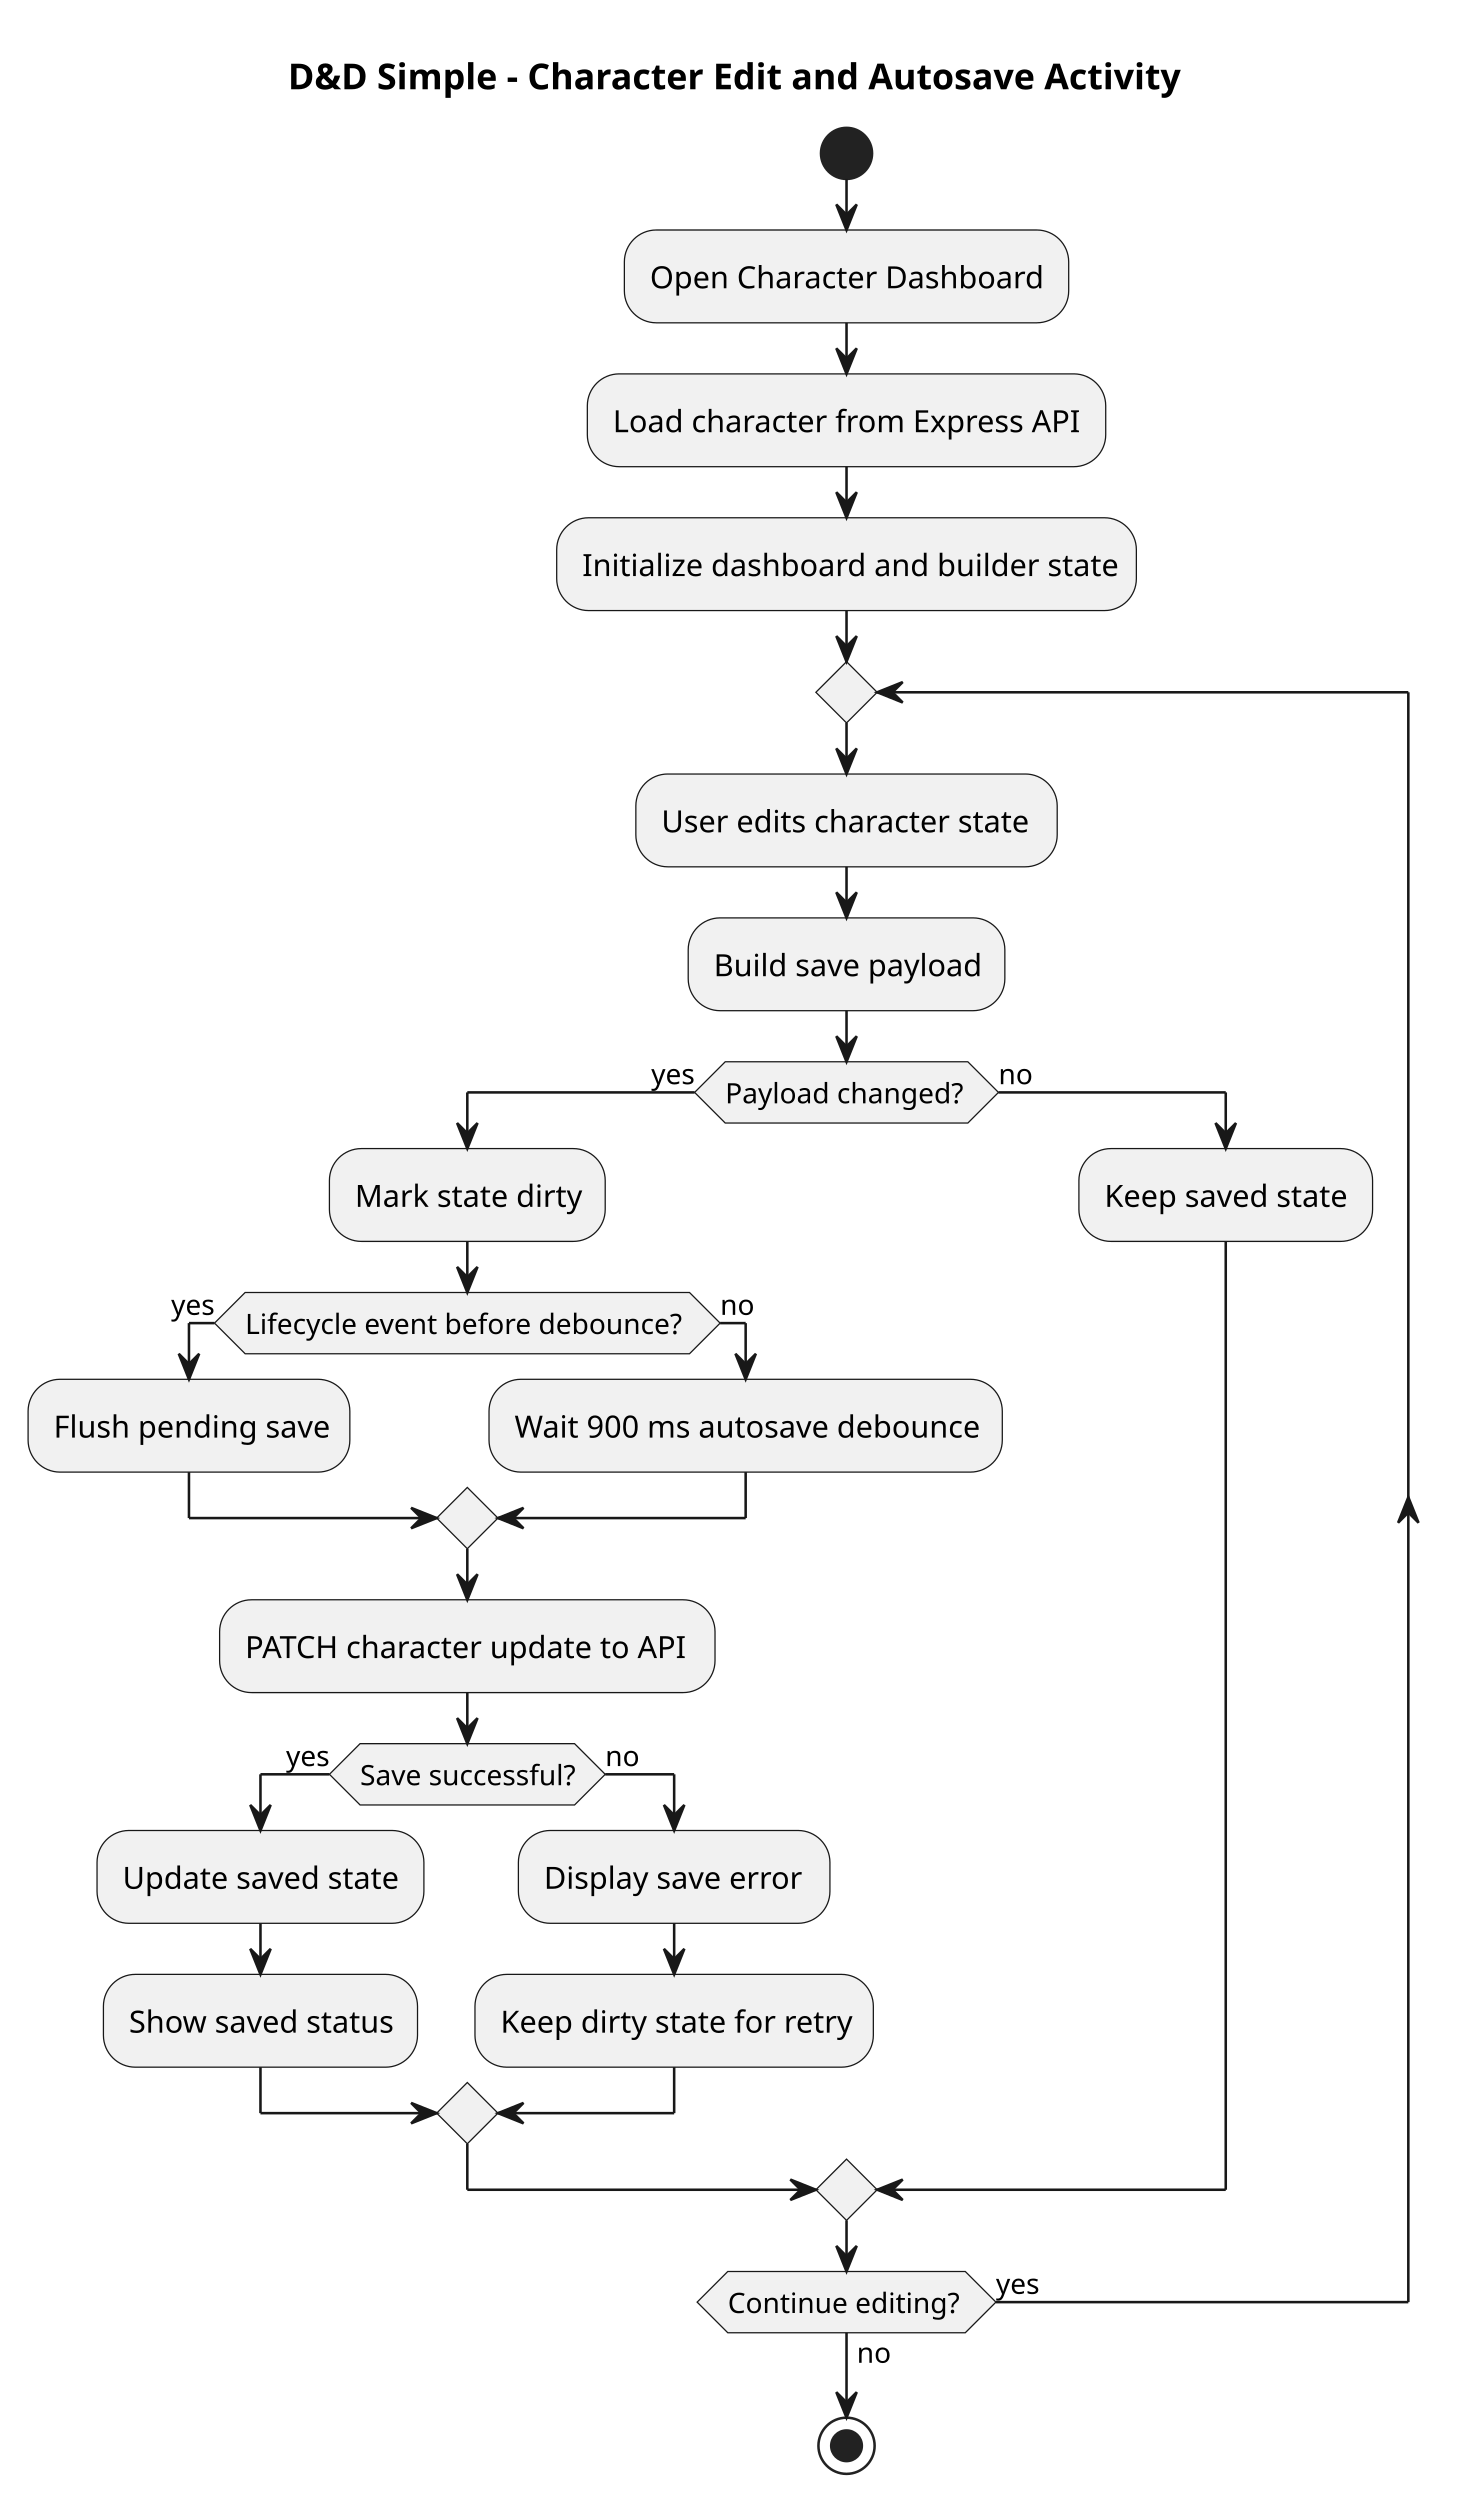
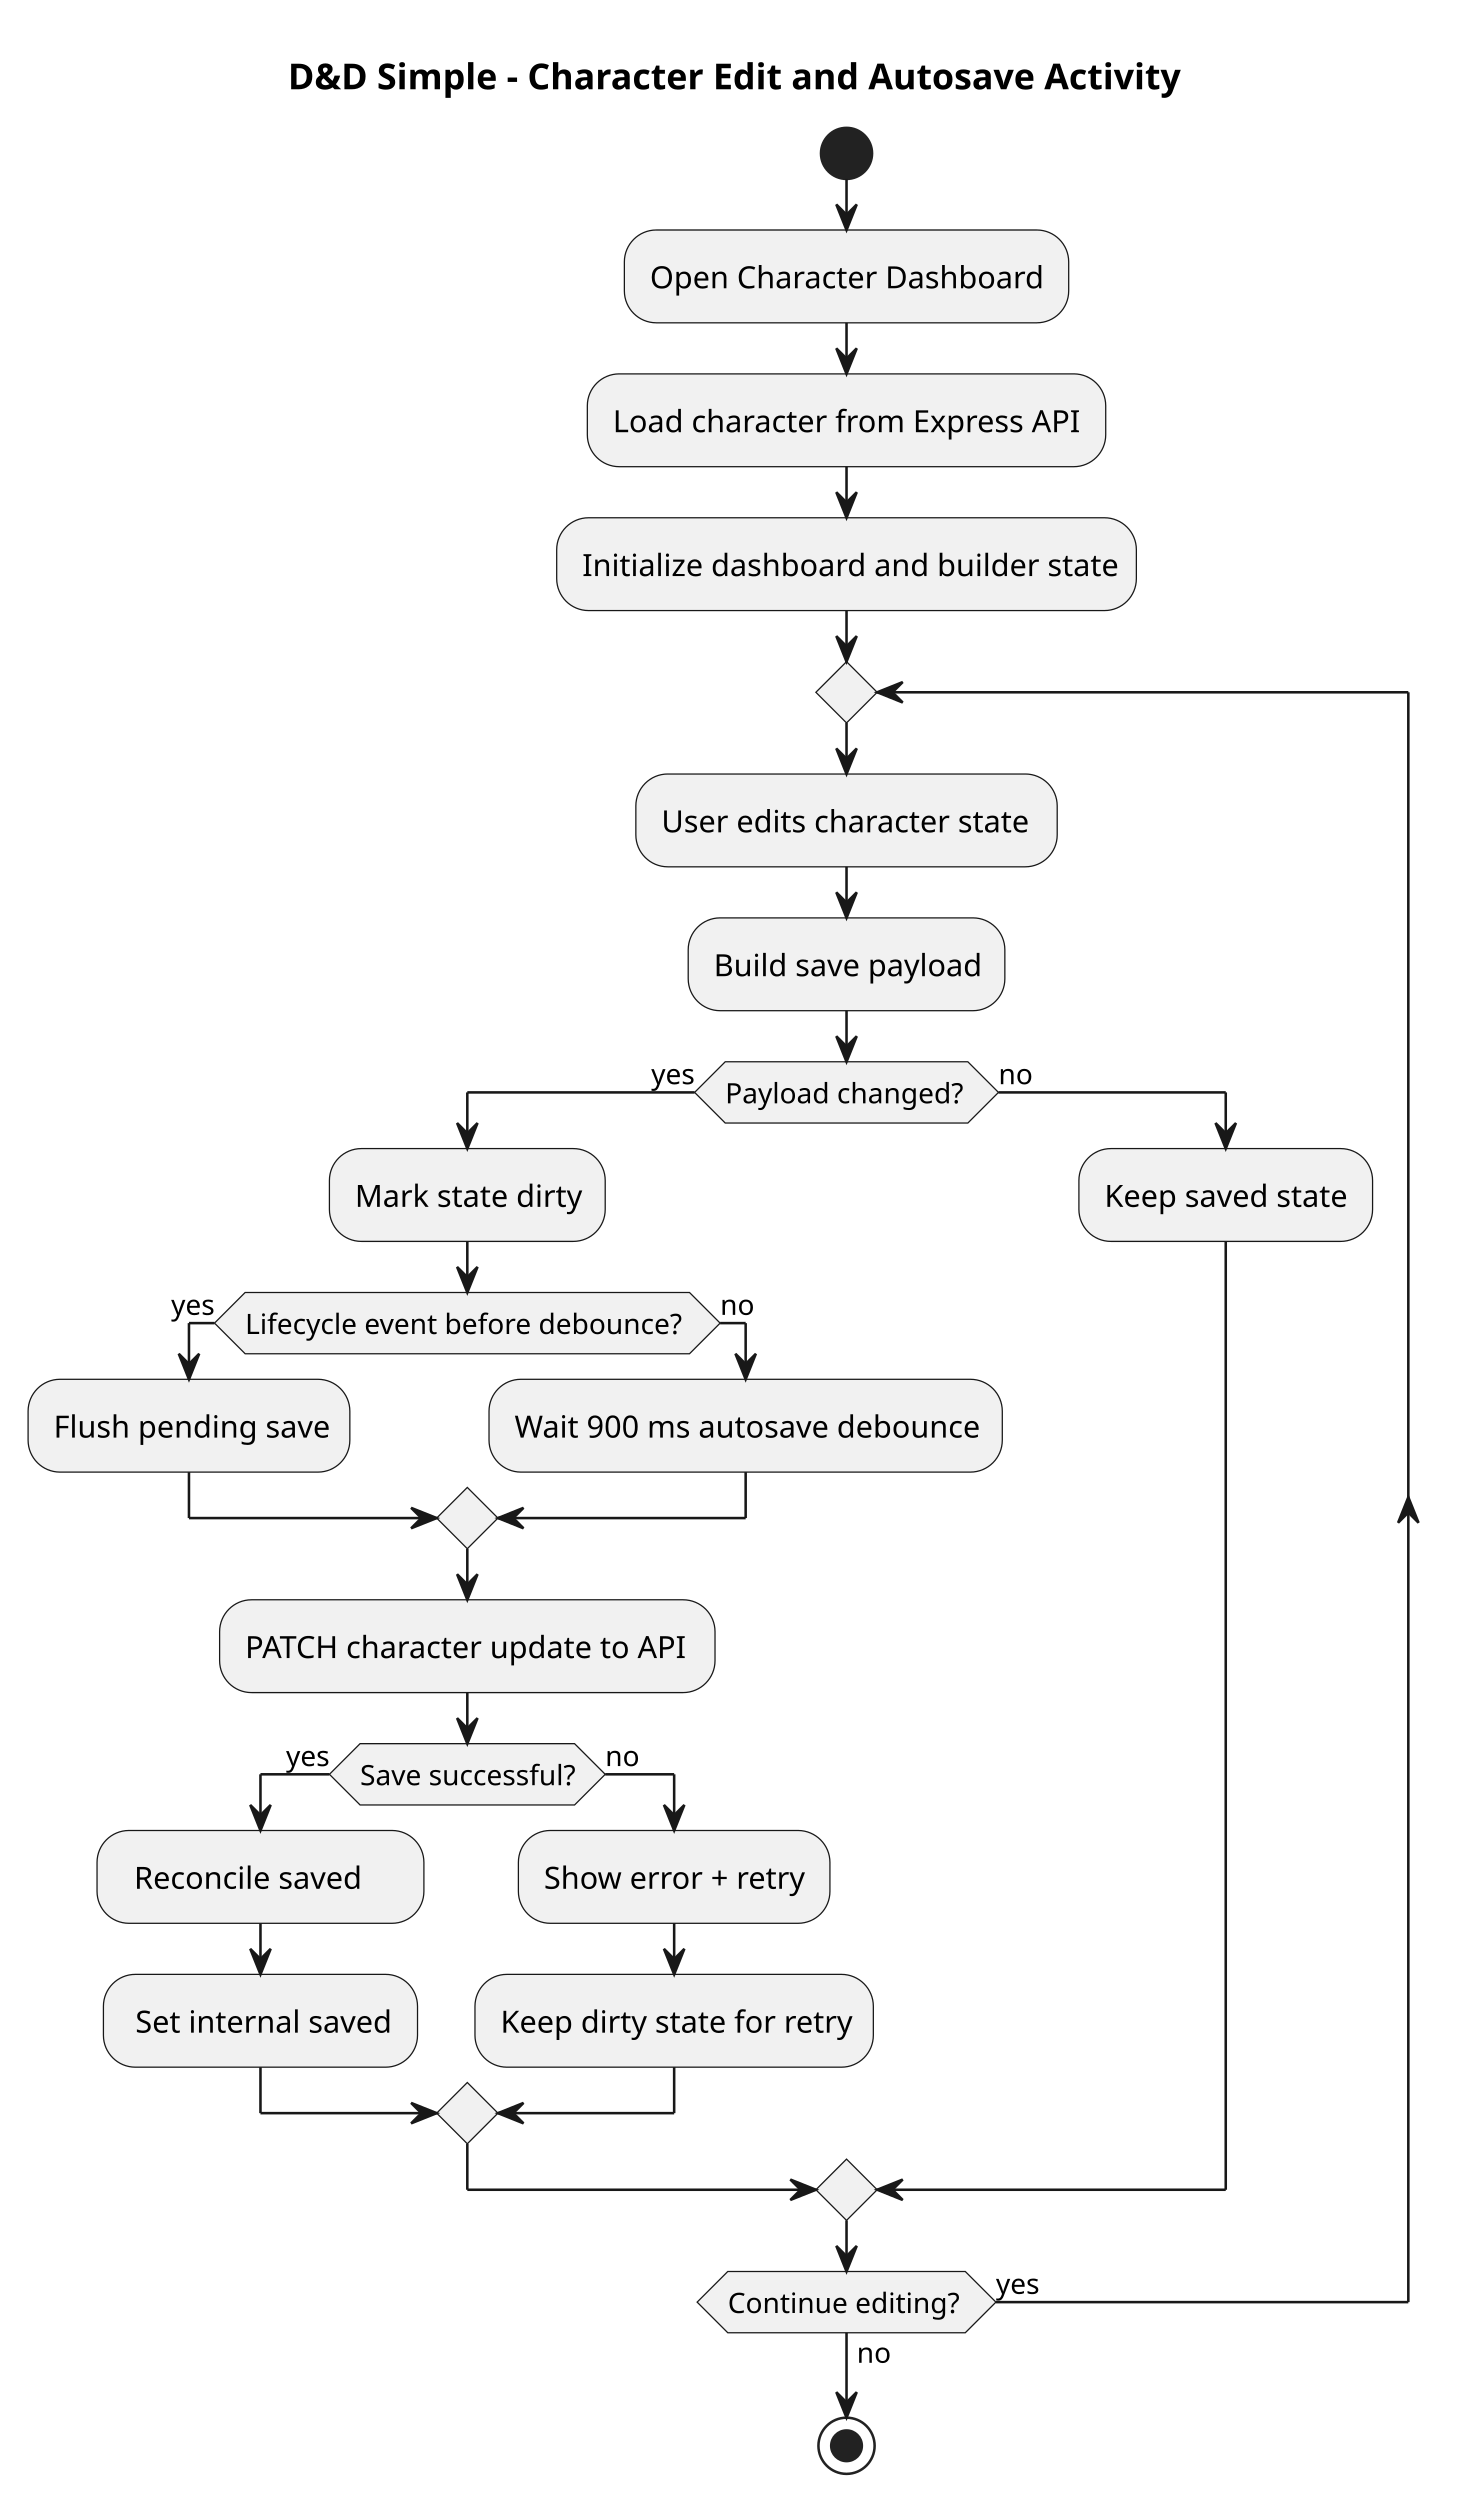
<svg xmlns="http://www.w3.org/2000/svg" contentStyleType="text/css" height="979px" preserveAspectRatio="none" style="width:577px;height:979px;background:#FFFFFF;" version="1.1" viewBox="0 0 577 979" width="577px" zoomAndPan="magnify">
  <defs />
  <g>
    <text fill="#000000" font-family="sans-serif" font-size="14" font-weight="bold" lengthAdjust="spacing" textLength="349" x="112.75" y="34.966">D&amp;D Simple - Character Edit and Autosave Activity</text>
    <ellipse cx="331.5" cy="60.068" fill="#222222" rx="10" ry="10" style="stroke:#222222;stroke-width:1.0;" />
    <rect fill="#F1F1F1" height="36.344" rx="12.5" ry="12.5" style="stroke:#181818;stroke-width:0.5;" width="174" x="244.5" y="90.068" />
    <text fill="#000000" font-family="sans-serif" font-size="12" lengthAdjust="spacing" textLength="154" x="254.5" y="112.896">Open Character Dashboard</text>
    <rect fill="#F1F1F1" height="36.344" rx="12.5" ry="12.5" style="stroke:#181818;stroke-width:0.5;" width="203" x="230" y="146.412" />
    <text fill="#000000" font-family="sans-serif" font-size="12" lengthAdjust="spacing" textLength="183" x="240" y="169.24">Load character from Express API</text>
    <rect fill="#F1F1F1" height="36.344" rx="12.5" ry="12.5" style="stroke:#181818;stroke-width:0.5;" width="227" x="218" y="202.756" />
    <text fill="#000000" font-family="sans-serif" font-size="12" lengthAdjust="spacing" textLength="207" x="228" y="225.584">Initialize dashboard and builder state</text>
    <rect fill="#F1F1F1" height="36.344" rx="12.5" ry="12.5" style="stroke:#181818;stroke-width:0.5;" width="165" x="249" y="303.1" />
    <text fill="#000000" font-family="sans-serif" font-size="12" lengthAdjust="spacing" textLength="145" x="259" y="325.928">User edits character state</text>
    <rect fill="#F1F1F1" height="36.344" rx="12.5" ry="12.5" style="stroke:#181818;stroke-width:0.5;" width="124" x="269.5" y="359.444" />
    <text fill="#000000" font-family="sans-serif" font-size="12" lengthAdjust="spacing" textLength="104" x="279.5" y="382.272">Build save payload</text>
    <polygon fill="#F1F1F1" points="284,415.788,379,415.788,391,427.788,379,439.788,284,439.788,272,427.788,284,415.788" style="stroke:#181818;stroke-width:0.5;" />
    <text fill="#000000" font-family="sans-serif" font-size="11" lengthAdjust="spacing" textLength="95" x="284" y="432.057">Payload changed?</text>
    <text fill="#000000" font-family="sans-serif" font-size="11" lengthAdjust="spacing" textLength="17" x="255" y="424.565">yes</text>
    <text fill="#000000" font-family="sans-serif" font-size="11" lengthAdjust="spacing" textLength="14" x="391" y="424.565">no</text>
    <rect fill="#F1F1F1" height="36.344" rx="12.5" ry="12.5" style="stroke:#181818;stroke-width:0.5;" width="108" x="129" y="449.788" />
    <text fill="#000000" font-family="sans-serif" font-size="12" lengthAdjust="spacing" textLength="88" x="139" y="472.617">Mark state dirty</text>
    <polygon fill="#F1F1F1" points="96,506.133,270,506.133,282,518.133,270,530.133,96,530.133,84,518.133,96,506.133" style="stroke:#181818;stroke-width:0.5;" />
    <text fill="#000000" font-family="sans-serif" font-size="11" lengthAdjust="spacing" textLength="174" x="96" y="522.401">Lifecycle event before debounce?</text>
    <text fill="#000000" font-family="sans-serif" font-size="11" lengthAdjust="spacing" textLength="17" x="67" y="514.91">yes</text>
    <text fill="#000000" font-family="sans-serif" font-size="11" lengthAdjust="spacing" textLength="14" x="282" y="514.91">no</text>
    <rect fill="#F1F1F1" height="36.344" rx="12.5" ry="12.5" style="stroke:#181818;stroke-width:0.5;" width="126" x="11" y="540.133" />
    <text fill="#000000" font-family="sans-serif" font-size="12" lengthAdjust="spacing" textLength="106" x="21" y="562.961">Flush pending save</text>
    <rect fill="#F1F1F1" height="36.344" rx="12.5" ry="12.5" style="stroke:#181818;stroke-width:0.5;" width="201" x="191.5" y="540.133" />
    <text fill="#000000" font-family="sans-serif" font-size="12" lengthAdjust="spacing" textLength="181" x="201.5" y="562.961">Wait 900 ms autosave debounce</text>
    <polygon fill="#F1F1F1" points="183,582.477,195,594.477,183,606.477,171,594.477,183,582.477" style="stroke:#181818;stroke-width:0.5;" />
    <rect fill="#F1F1F1" height="36.344" rx="12.5" ry="12.5" style="stroke:#181818;stroke-width:0.5;" width="194" x="86" y="626.477" />
    <text fill="#000000" font-family="sans-serif" font-size="12" lengthAdjust="spacing" textLength="174" x="96" y="649.305">PATCH character update to API</text>
    <polygon fill="#F1F1F1" points="141,682.821,225,682.821,237,694.821,225,706.821,141,706.821,129,694.821,141,682.821" style="stroke:#181818;stroke-width:0.5;" />
    <text fill="#000000" font-family="sans-serif" font-size="11" lengthAdjust="spacing" textLength="84" x="141" y="699.089">Save successful?</text>
    <text fill="#000000" font-family="sans-serif" font-size="11" lengthAdjust="spacing" textLength="17" x="112" y="691.598">yes</text>
    <text fill="#000000" font-family="sans-serif" font-size="11" lengthAdjust="spacing" textLength="14" x="237" y="691.598">no</text>
    <rect fill="#F1F1F1" height="36.344" rx="12.5" ry="12.5" style="stroke:#181818;stroke-width:0.5;" width="128" x="38" y="716.821" />
-     <text fill="#000000" font-family="sans-serif" font-size="12" lengthAdjust="spacing" textLength="108" x="48" y="739.649">Update saved state</text>
+     <text fill="#000000" font-family="sans-serif" font-size="12" lengthAdjust="spacing" textLength="99" x="52.5" y="739.649">Reconcile saved</text>
    <rect fill="#F1F1F1" height="36.344" rx="12.5" ry="12.5" style="stroke:#181818;stroke-width:0.5;" width="123" x="40.5" y="773.165" />
-     <text fill="#000000" font-family="sans-serif" font-size="12" lengthAdjust="spacing" textLength="103" x="50.5" y="795.993">Show saved status</text>
+     <text fill="#000000" font-family="sans-serif" font-size="12" lengthAdjust="spacing" textLength="98" x="53" y="795.993">Set internal saved</text>
    <rect fill="#F1F1F1" height="36.344" rx="12.5" ry="12.5" style="stroke:#181818;stroke-width:0.5;" width="122" x="203" y="716.821" />
-     <text fill="#000000" font-family="sans-serif" font-size="12" lengthAdjust="spacing" textLength="102" x="213" y="739.649">Display save error</text>
+     <text fill="#000000" font-family="sans-serif" font-size="12" lengthAdjust="spacing" textLength="102" x="213" y="739.649">Show error + retry</text>
    <rect fill="#F1F1F1" height="36.344" rx="12.5" ry="12.5" style="stroke:#181818;stroke-width:0.5;" width="156" x="186" y="773.165" />
    <text fill="#000000" font-family="sans-serif" font-size="12" lengthAdjust="spacing" textLength="136" x="196" y="795.993">Keep dirty state for retry</text>
    <polygon fill="#F1F1F1" points="183,815.509,195,827.509,183,839.509,171,827.509,183,815.509" style="stroke:#181818;stroke-width:0.5;" />
    <rect fill="#F1F1F1" height="36.344" rx="12.5" ry="12.5" style="stroke:#181818;stroke-width:0.5;" width="115" x="422.5" y="449.788" />
    <text fill="#000000" font-family="sans-serif" font-size="12" lengthAdjust="spacing" textLength="95" x="432.5" y="472.617">Keep saved state</text>
    <polygon fill="#F1F1F1" points="331.5,845.509,343.5,857.509,331.5,869.509,319.5,857.509,331.5,845.509" style="stroke:#181818;stroke-width:0.5;" />
    <polygon fill="#F1F1F1" points="331.5,259.1,343.5,271.1,331.5,283.1,319.5,271.1,331.5,259.1" style="stroke:#181818;stroke-width:0.5;" />
    <polygon fill="#F1F1F1" points="285,889.509,378,889.509,390,901.509,378,913.509,285,913.509,273,901.509,285,889.509" style="stroke:#181818;stroke-width:0.5;" />
    <text fill="#000000" font-family="sans-serif" font-size="11" lengthAdjust="spacing" textLength="14" x="335.5" y="925.268">no</text>
    <text fill="#000000" font-family="sans-serif" font-size="11" lengthAdjust="spacing" textLength="93" x="285" y="905.777">Continue editing?</text>
    <text fill="#000000" font-family="sans-serif" font-size="11" lengthAdjust="spacing" textLength="17" x="390" y="898.286">yes</text>
    <ellipse cx="331.5" cy="957.768" fill="none" rx="11" ry="11" style="stroke:#222222;stroke-width:1.0;" />
    <ellipse cx="331.5" cy="957.768" fill="#222222" rx="6" ry="6" style="stroke:#222222;stroke-width:1.0;" />
    <line style="stroke:#181818;stroke-width:1.0;" x1="331.5" x2="331.5" y1="70.068" y2="90.068" />
    <polygon fill="#181818" points="327.5,80.068,331.5,90.068,335.5,80.068,331.5,84.068" style="stroke:#181818;stroke-width:1.0;" />
    <line style="stroke:#181818;stroke-width:1.0;" x1="331.5" x2="331.5" y1="126.412" y2="146.412" />
    <polygon fill="#181818" points="327.5,136.412,331.5,146.412,335.5,136.412,331.5,140.412" style="stroke:#181818;stroke-width:1.0;" />
    <line style="stroke:#181818;stroke-width:1.0;" x1="331.5" x2="331.5" y1="182.756" y2="202.756" />
    <polygon fill="#181818" points="327.5,192.756,331.5,202.756,335.5,192.756,331.5,196.756" style="stroke:#181818;stroke-width:1.0;" />
    <line style="stroke:#181818;stroke-width:1.0;" x1="331.5" x2="331.5" y1="339.444" y2="359.444" />
    <polygon fill="#181818" points="327.5,349.444,331.5,359.444,335.5,349.444,331.5,353.444" style="stroke:#181818;stroke-width:1.0;" />
    <line style="stroke:#181818;stroke-width:1.0;" x1="84" x2="74" y1="518.133" y2="518.133" />
    <line style="stroke:#181818;stroke-width:1.0;" x1="74" x2="74" y1="518.133" y2="540.133" />
    <polygon fill="#181818" points="70,530.133,74,540.133,78,530.133,74,534.133" style="stroke:#181818;stroke-width:1.0;" />
    <line style="stroke:#181818;stroke-width:1.0;" x1="282" x2="292" y1="518.133" y2="518.133" />
    <line style="stroke:#181818;stroke-width:1.0;" x1="292" x2="292" y1="518.133" y2="540.133" />
    <polygon fill="#181818" points="288,530.133,292,540.133,296,530.133,292,534.133" style="stroke:#181818;stroke-width:1.0;" />
    <line style="stroke:#181818;stroke-width:1.0;" x1="74" x2="74" y1="576.477" y2="594.477" />
    <line style="stroke:#181818;stroke-width:1.0;" x1="74" x2="171" y1="594.477" y2="594.477" />
    <polygon fill="#181818" points="161,590.477,171,594.477,161,598.477,165,594.477" style="stroke:#181818;stroke-width:1.0;" />
    <line style="stroke:#181818;stroke-width:1.0;" x1="292" x2="292" y1="576.477" y2="594.477" />
    <line style="stroke:#181818;stroke-width:1.0;" x1="292" x2="195" y1="594.477" y2="594.477" />
    <polygon fill="#181818" points="205,590.477,195,594.477,205,598.477,201,594.477" style="stroke:#181818;stroke-width:1.0;" />
    <line style="stroke:#181818;stroke-width:1.0;" x1="183" x2="183" y1="486.133" y2="506.133" />
    <polygon fill="#181818" points="179,496.133,183,506.133,187,496.133,183,500.133" style="stroke:#181818;stroke-width:1.0;" />
    <line style="stroke:#181818;stroke-width:1.0;" x1="183" x2="183" y1="606.477" y2="626.477" />
    <polygon fill="#181818" points="179,616.477,183,626.477,187,616.477,183,620.477" style="stroke:#181818;stroke-width:1.0;" />
    <line style="stroke:#181818;stroke-width:1.0;" x1="102" x2="102" y1="753.165" y2="773.165" />
    <polygon fill="#181818" points="98,763.165,102,773.165,106,763.165,102,767.165" style="stroke:#181818;stroke-width:1.0;" />
    <line style="stroke:#181818;stroke-width:1.0;" x1="264" x2="264" y1="753.165" y2="773.165" />
    <polygon fill="#181818" points="260,763.165,264,773.165,268,763.165,264,767.165" style="stroke:#181818;stroke-width:1.0;" />
    <line style="stroke:#181818;stroke-width:1.0;" x1="129" x2="102" y1="694.821" y2="694.821" />
    <line style="stroke:#181818;stroke-width:1.0;" x1="102" x2="102" y1="694.821" y2="716.821" />
    <polygon fill="#181818" points="98,706.821,102,716.821,106,706.821,102,710.821" style="stroke:#181818;stroke-width:1.0;" />
    <line style="stroke:#181818;stroke-width:1.0;" x1="237" x2="264" y1="694.821" y2="694.821" />
    <line style="stroke:#181818;stroke-width:1.0;" x1="264" x2="264" y1="694.821" y2="716.821" />
    <polygon fill="#181818" points="260,706.821,264,716.821,268,706.821,264,710.821" style="stroke:#181818;stroke-width:1.0;" />
    <line style="stroke:#181818;stroke-width:1.0;" x1="102" x2="102" y1="809.509" y2="827.509" />
    <line style="stroke:#181818;stroke-width:1.0;" x1="102" x2="171" y1="827.509" y2="827.509" />
    <polygon fill="#181818" points="161,823.509,171,827.509,161,831.509,165,827.509" style="stroke:#181818;stroke-width:1.0;" />
    <line style="stroke:#181818;stroke-width:1.0;" x1="264" x2="264" y1="809.509" y2="827.509" />
    <line style="stroke:#181818;stroke-width:1.0;" x1="264" x2="195" y1="827.509" y2="827.509" />
    <polygon fill="#181818" points="205,823.509,195,827.509,205,831.509,201,827.509" style="stroke:#181818;stroke-width:1.0;" />
    <line style="stroke:#181818;stroke-width:1.0;" x1="183" x2="183" y1="662.821" y2="682.821" />
    <polygon fill="#181818" points="179,672.821,183,682.821,187,672.821,183,676.821" style="stroke:#181818;stroke-width:1.0;" />
    <line style="stroke:#181818;stroke-width:1.0;" x1="272" x2="183" y1="427.788" y2="427.788" />
    <line style="stroke:#181818;stroke-width:1.0;" x1="183" x2="183" y1="427.788" y2="449.788" />
    <polygon fill="#181818" points="179,439.788,183,449.788,187,439.788,183,443.788" style="stroke:#181818;stroke-width:1.0;" />
    <line style="stroke:#181818;stroke-width:1.0;" x1="391" x2="480" y1="427.788" y2="427.788" />
    <line style="stroke:#181818;stroke-width:1.0;" x1="480" x2="480" y1="427.788" y2="449.788" />
    <polygon fill="#181818" points="476,439.788,480,449.788,484,439.788,480,443.788" style="stroke:#181818;stroke-width:1.0;" />
    <line style="stroke:#181818;stroke-width:1.0;" x1="183" x2="183" y1="839.509" y2="857.509" />
    <line style="stroke:#181818;stroke-width:1.0;" x1="183" x2="319.5" y1="857.509" y2="857.509" />
    <polygon fill="#181818" points="309.5,853.509,319.5,857.509,309.5,861.509,313.5,857.509" style="stroke:#181818;stroke-width:1.0;" />
    <line style="stroke:#181818;stroke-width:1.0;" x1="480" x2="480" y1="486.133" y2="857.509" />
    <line style="stroke:#181818;stroke-width:1.0;" x1="480" x2="343.5" y1="857.509" y2="857.509" />
    <polygon fill="#181818" points="353.5,853.509,343.5,857.509,353.5,861.509,349.5,857.509" style="stroke:#181818;stroke-width:1.0;" />
    <line style="stroke:#181818;stroke-width:1.0;" x1="331.5" x2="331.5" y1="395.788" y2="415.788" />
    <polygon fill="#181818" points="327.5,405.788,331.5,415.788,335.5,405.788,331.5,409.788" style="stroke:#181818;stroke-width:1.0;" />
    <line style="stroke:#181818;stroke-width:1.0;" x1="331.5" x2="331.5" y1="283.1" y2="303.1" />
    <polygon fill="#181818" points="327.5,293.1,331.5,303.1,335.5,293.1,331.5,297.1" style="stroke:#181818;stroke-width:1.0;" />
    <line style="stroke:#181818;stroke-width:1.0;" x1="390" x2="551.5" y1="901.509" y2="901.509" />
    <polygon fill="#181818" points="547.5,596.305,551.5,586.305,555.5,596.305,551.5,592.305" style="stroke:#181818;stroke-width:1.0;" />
    <line style="stroke:#181818;stroke-width:1.0;" x1="551.5" x2="551.5" y1="271.1" y2="901.509" />
    <line style="stroke:#181818;stroke-width:1.0;" x1="551.5" x2="343.5" y1="271.1" y2="271.1" />
    <polygon fill="#181818" points="353.5,267.1,343.5,271.1,353.5,275.1,349.5,271.1" style="stroke:#181818;stroke-width:1.0;" />
    <line style="stroke:#181818;stroke-width:1.0;" x1="331.5" x2="331.5" y1="869.509" y2="889.509" />
    <polygon fill="#181818" points="327.5,879.509,331.5,889.509,335.5,879.509,331.5,883.509" style="stroke:#181818;stroke-width:1.0;" />
    <line style="stroke:#181818;stroke-width:1.0;" x1="331.5" x2="331.5" y1="239.1" y2="259.1" />
    <polygon fill="#181818" points="327.5,249.1,331.5,259.1,335.5,249.1,331.5,253.1" style="stroke:#181818;stroke-width:1.0;" />
    <line style="stroke:#181818;stroke-width:1.0;" x1="331.5" x2="331.5" y1="913.509" y2="946.768" />
    <polygon fill="#181818" points="327.5,936.768,331.5,946.768,335.5,936.768,331.5,940.768" style="stroke:#181818;stroke-width:1.0;" />
  </g>
</svg>
